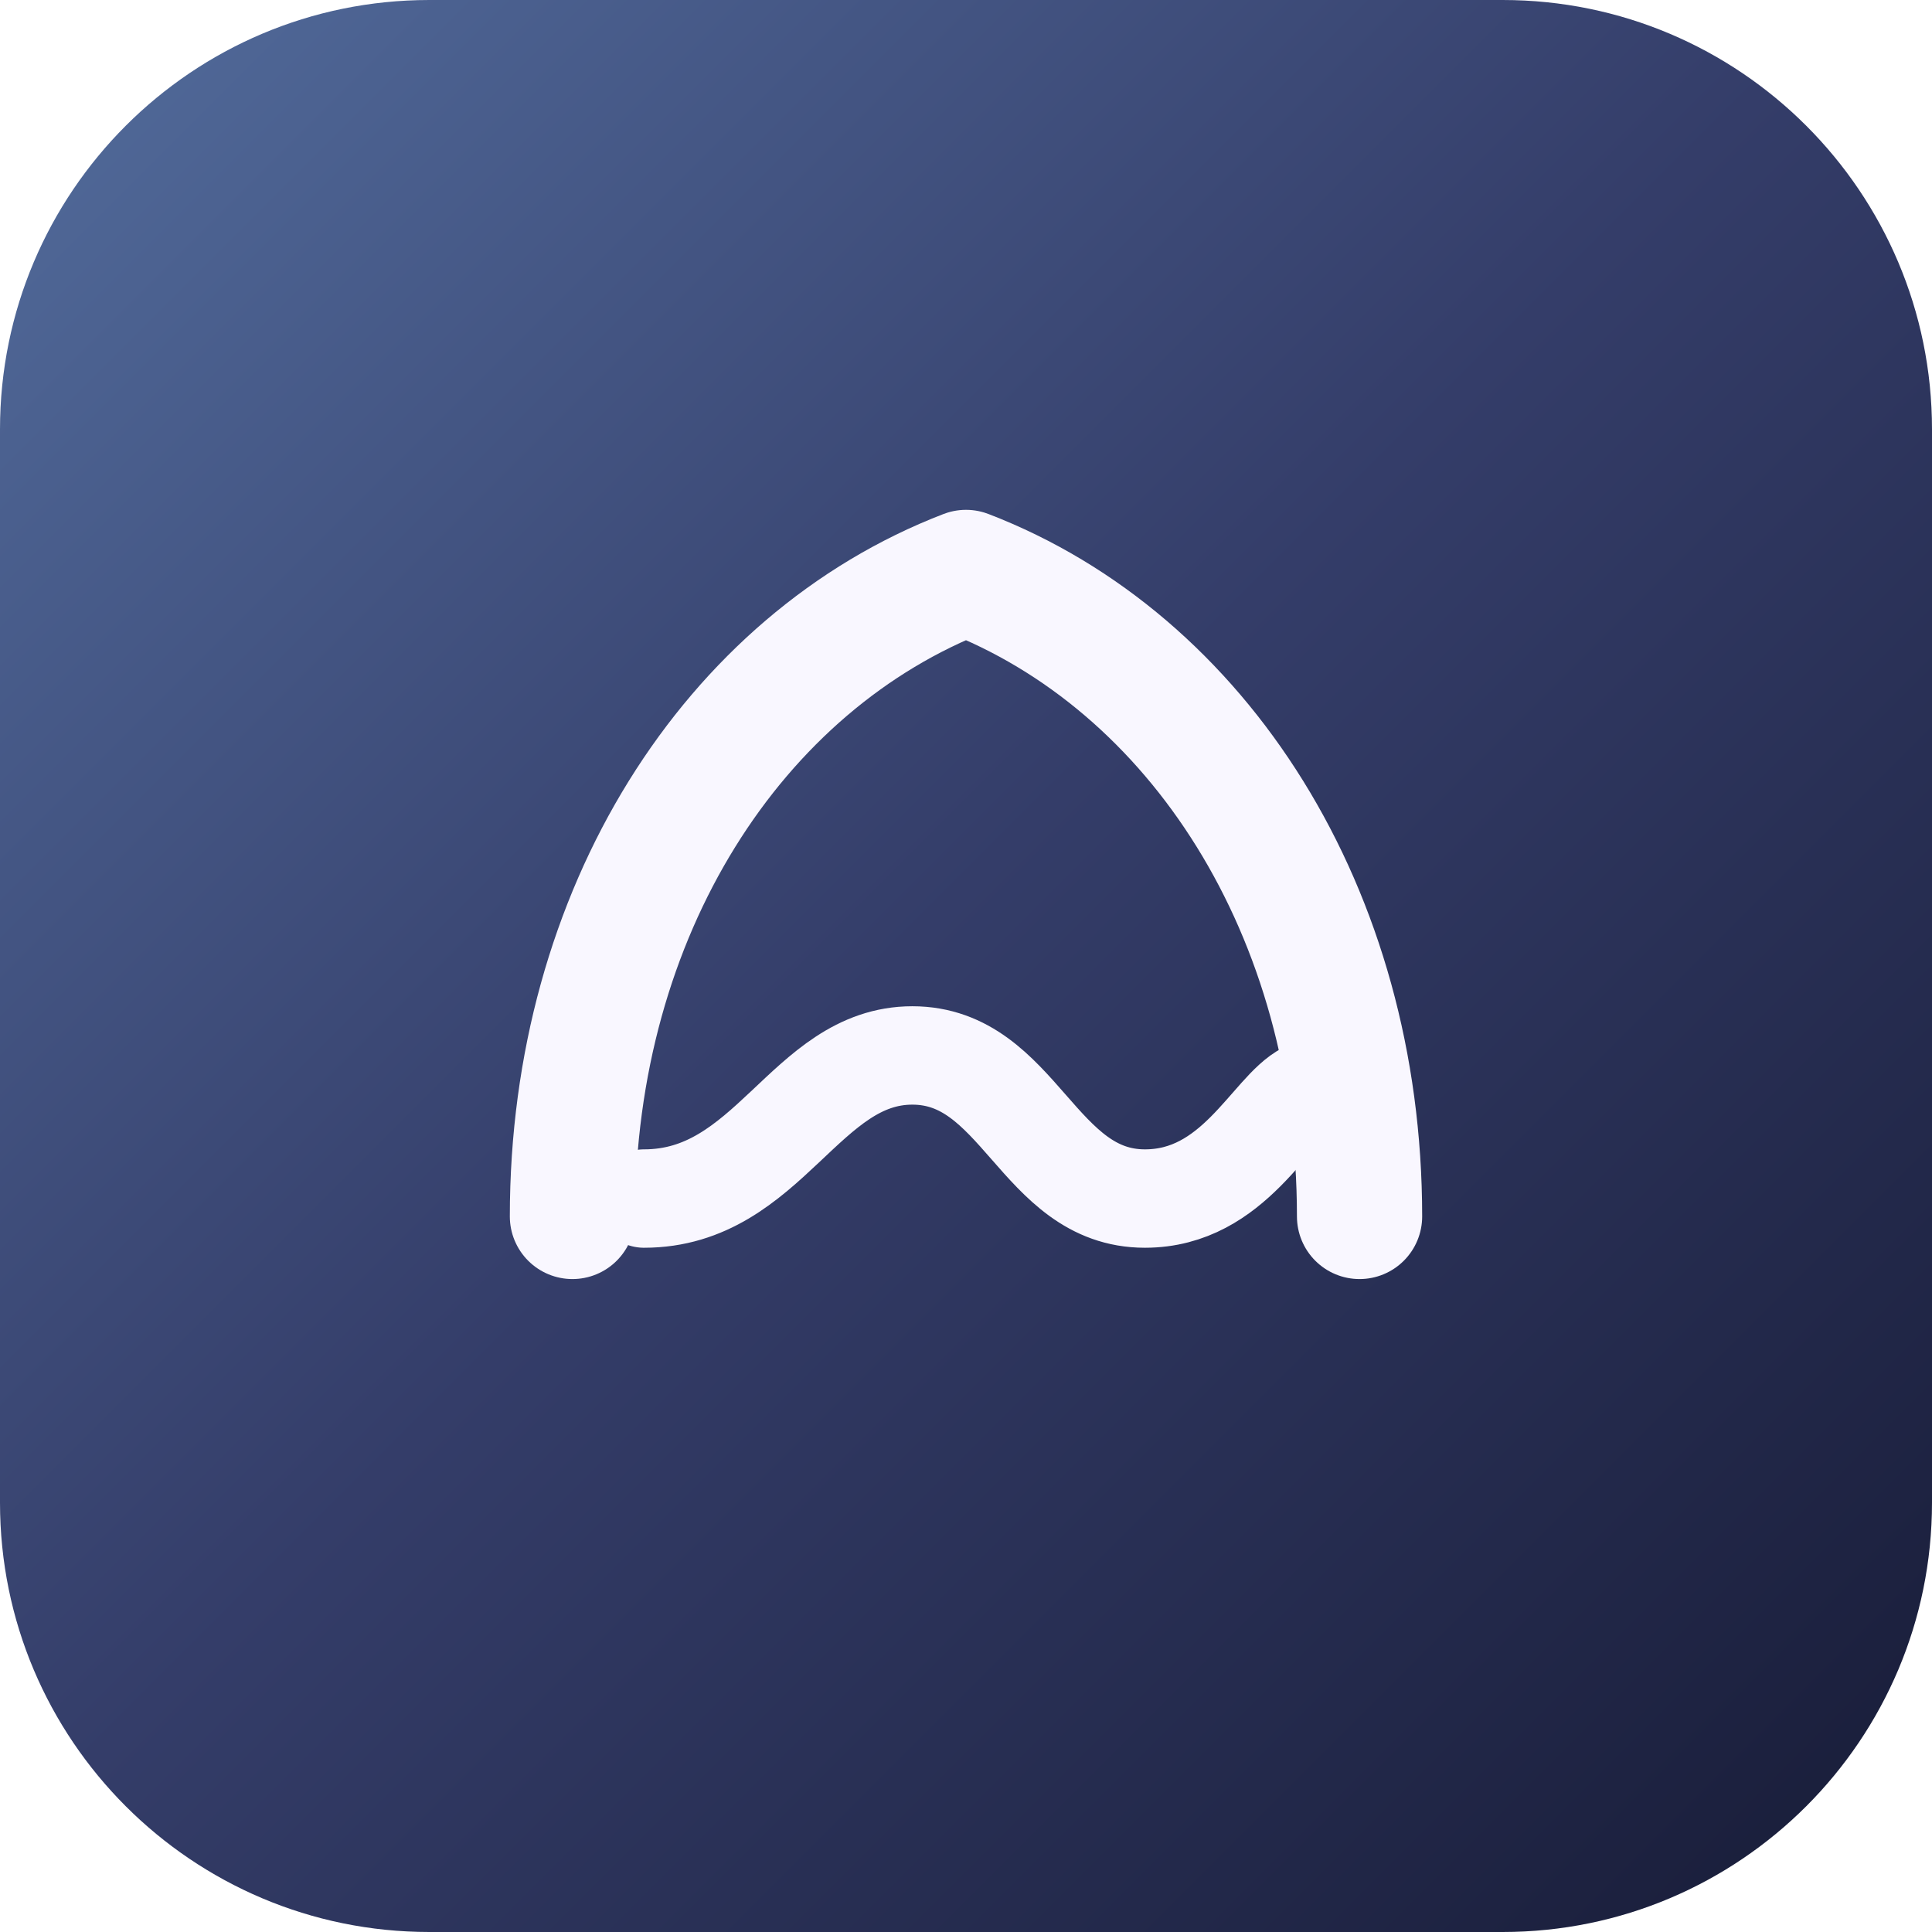
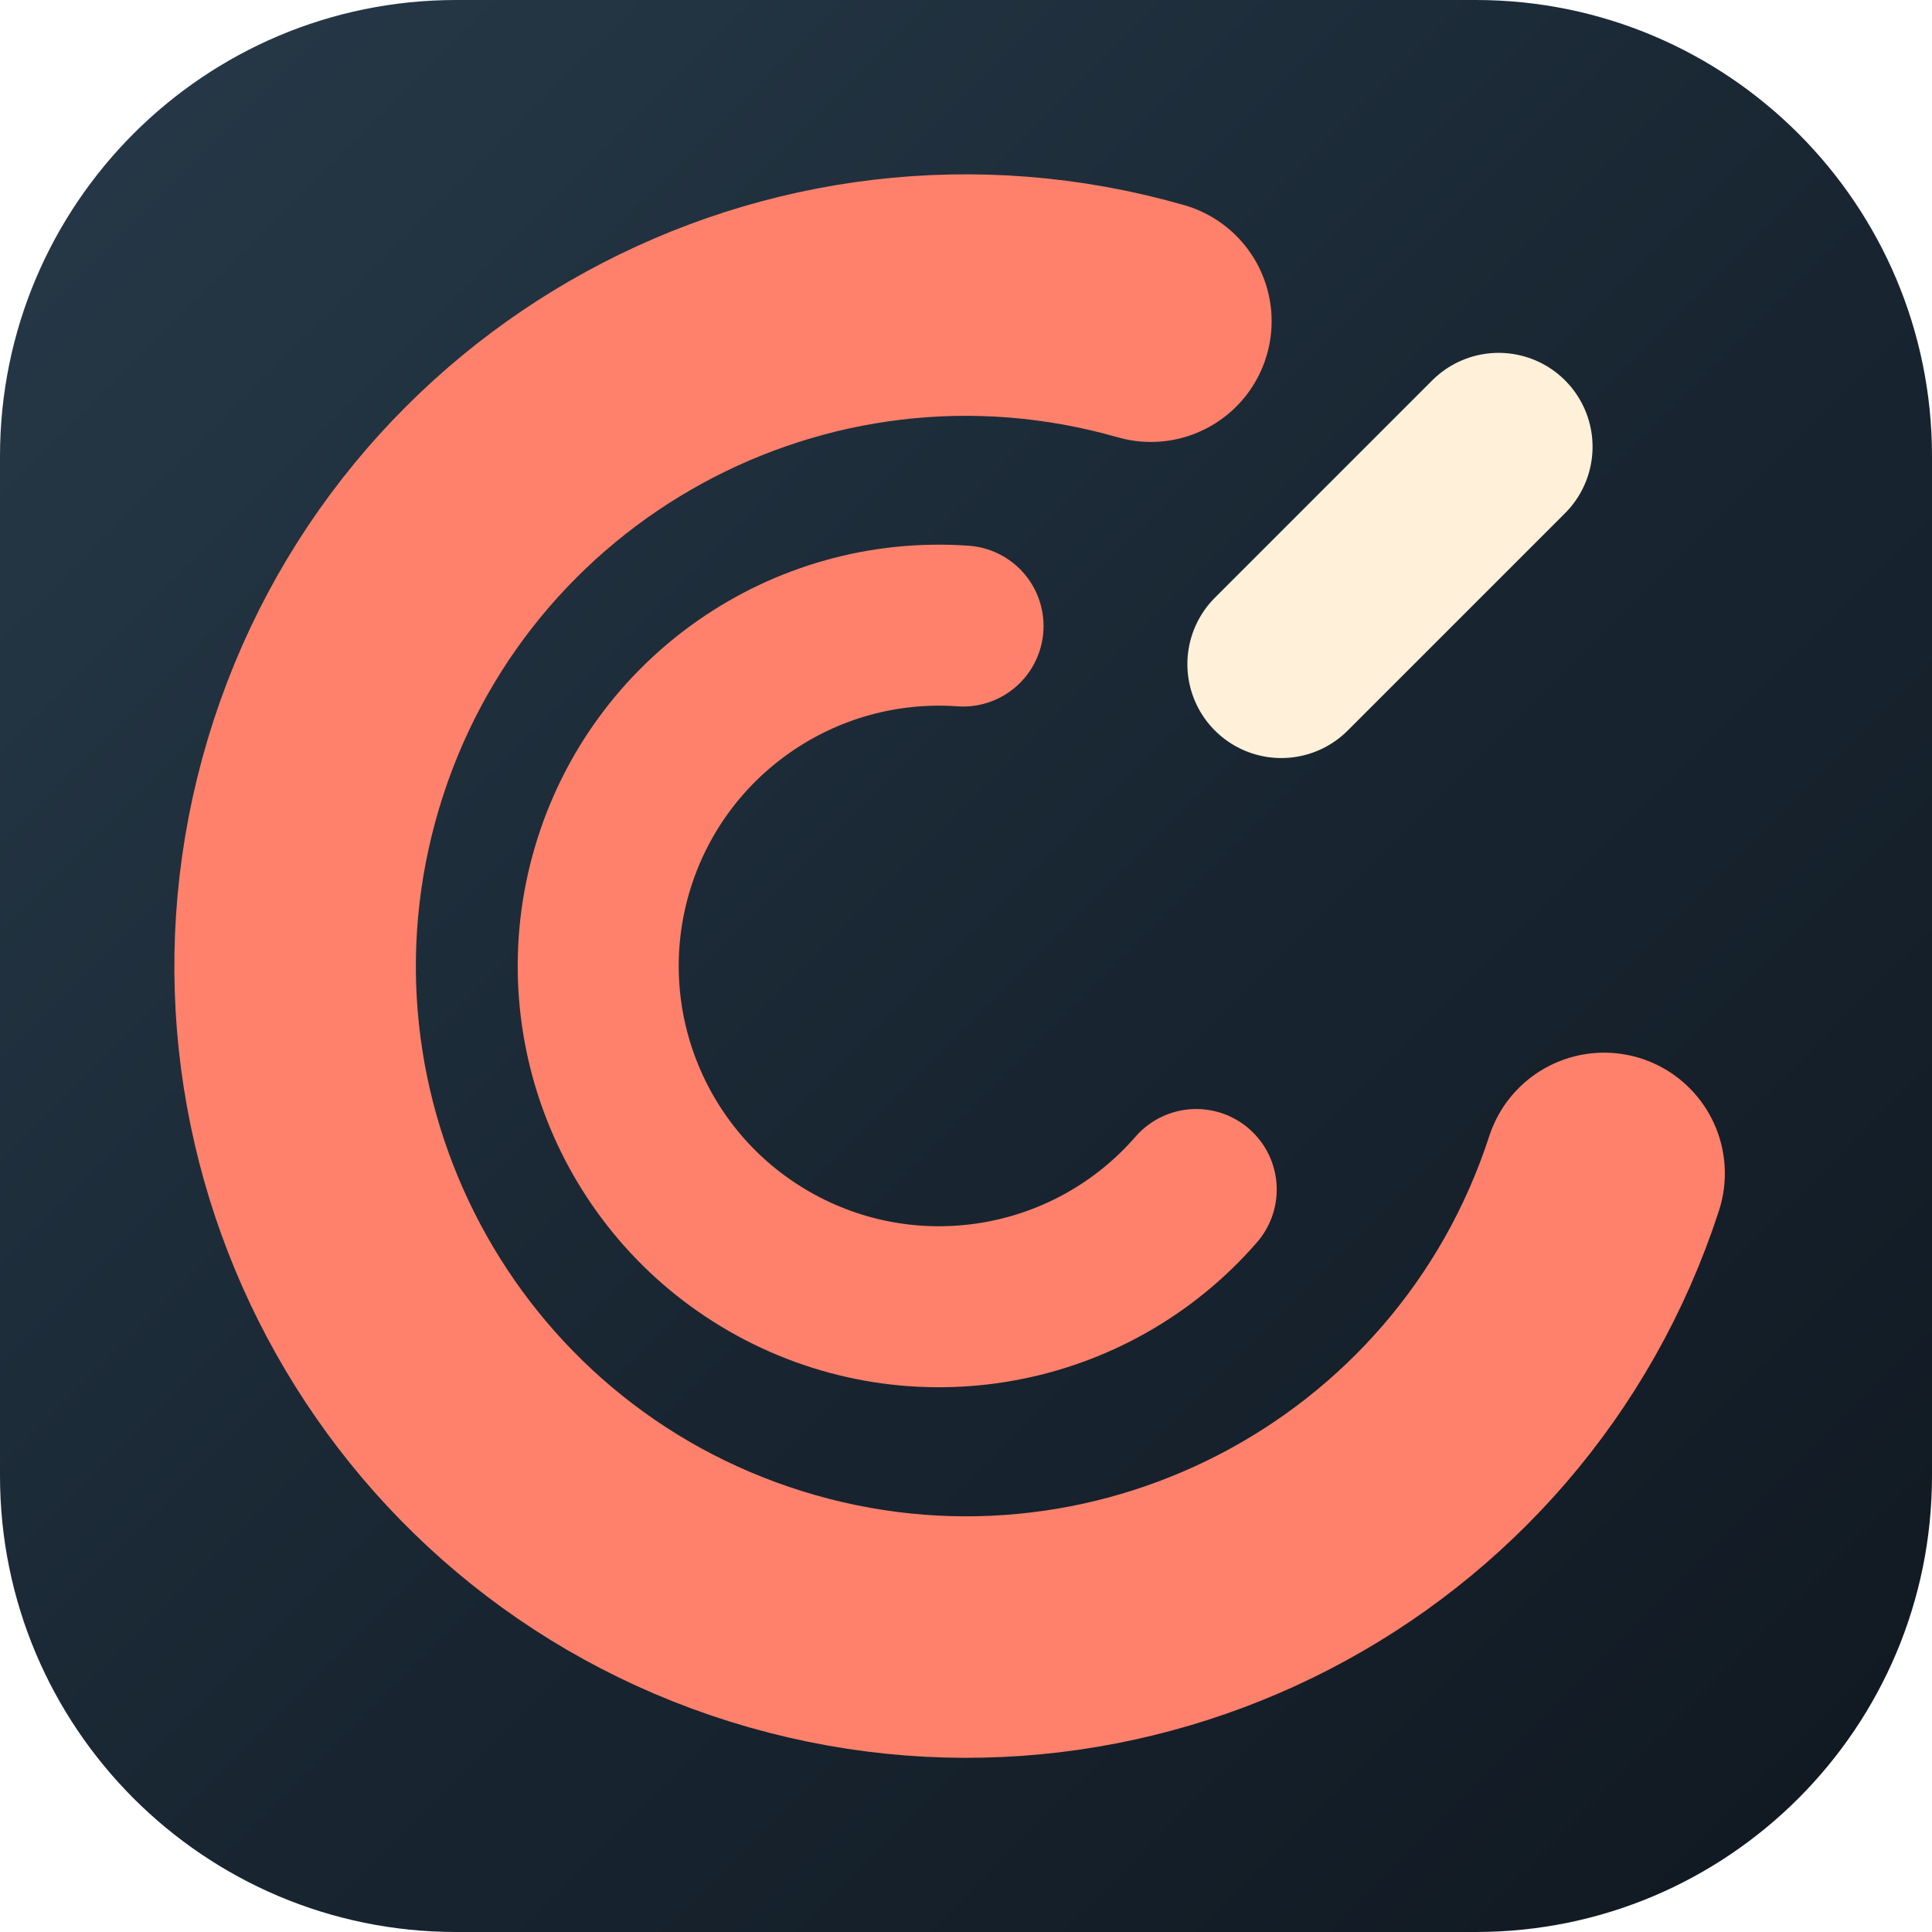
- <svg xmlns="http://www.w3.org/2000/svg" viewBox="0 0 108 108">
+ <svg xmlns="http://www.w3.org/2000/svg" viewBox="18 18 72 72">
  <defs>
-     <linearGradient id="bg" x2="1" y2="1">
-       <stop stop-color="#536d9d" />
-       <stop offset=".48" stop-color="#343d69" />
-       <stop offset="1" stop-color="#171b36" />
+     <linearGradient id="background" gradientUnits="userSpaceOnUse" x1="18" y1="18" x2="90" y2="90">
+       <stop offset="0" stop-color="#273A49" />
+       <stop offset=".55" stop-color="#182531" />
+       <stop offset="1" stop-color="#101820" />
    </linearGradient>
  </defs>
-   <rect width="108" height="108" rx="24" fill="url(#bg)" />
-   <g fill="none" stroke="#f9f7ff" stroke-linecap="round" stroke-linejoin="round">
-     <path d="M32 68C32 51 41 37 54 32c13 5 22 19 22 36" stroke-width="7" />
-     <path d="M36 67c7 0 9-8 15-8s7 8 13 8c5 0 7-5 9-6" stroke-width="5.5" />
+   <rect x="18" y="18" width="72" height="72" rx="17" fill="url(#background)" />
+   <g fill="none" stroke-linecap="round">
+     <path d="M60.89,29.97 A25,25 0,1 0,77.78,61.73" stroke="#FF816B" stroke-width="9" />
+     <path d="M53.89,41.33 A12.7,12.7 0,1 0,62.58,62.33" stroke="#FF816B" stroke-width="6" />
+     <path d="M65.75,42.75 L73.85,34.65" stroke="#FFF0D9" stroke-width="7" />
  </g>
</svg>
